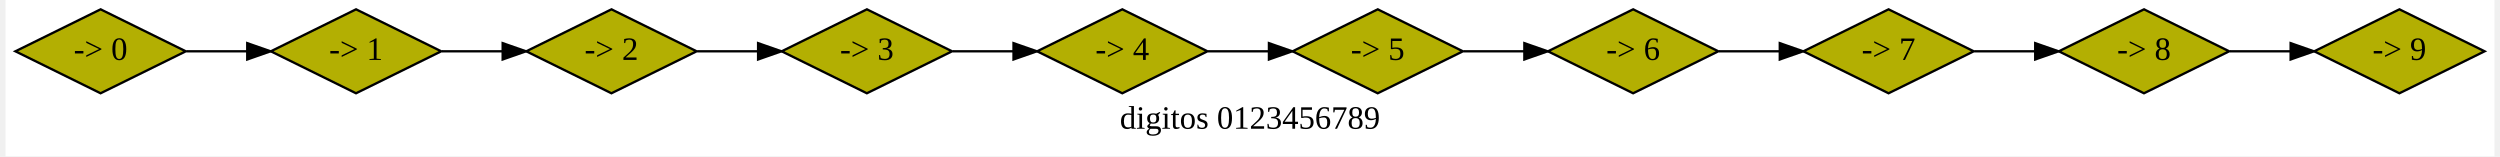
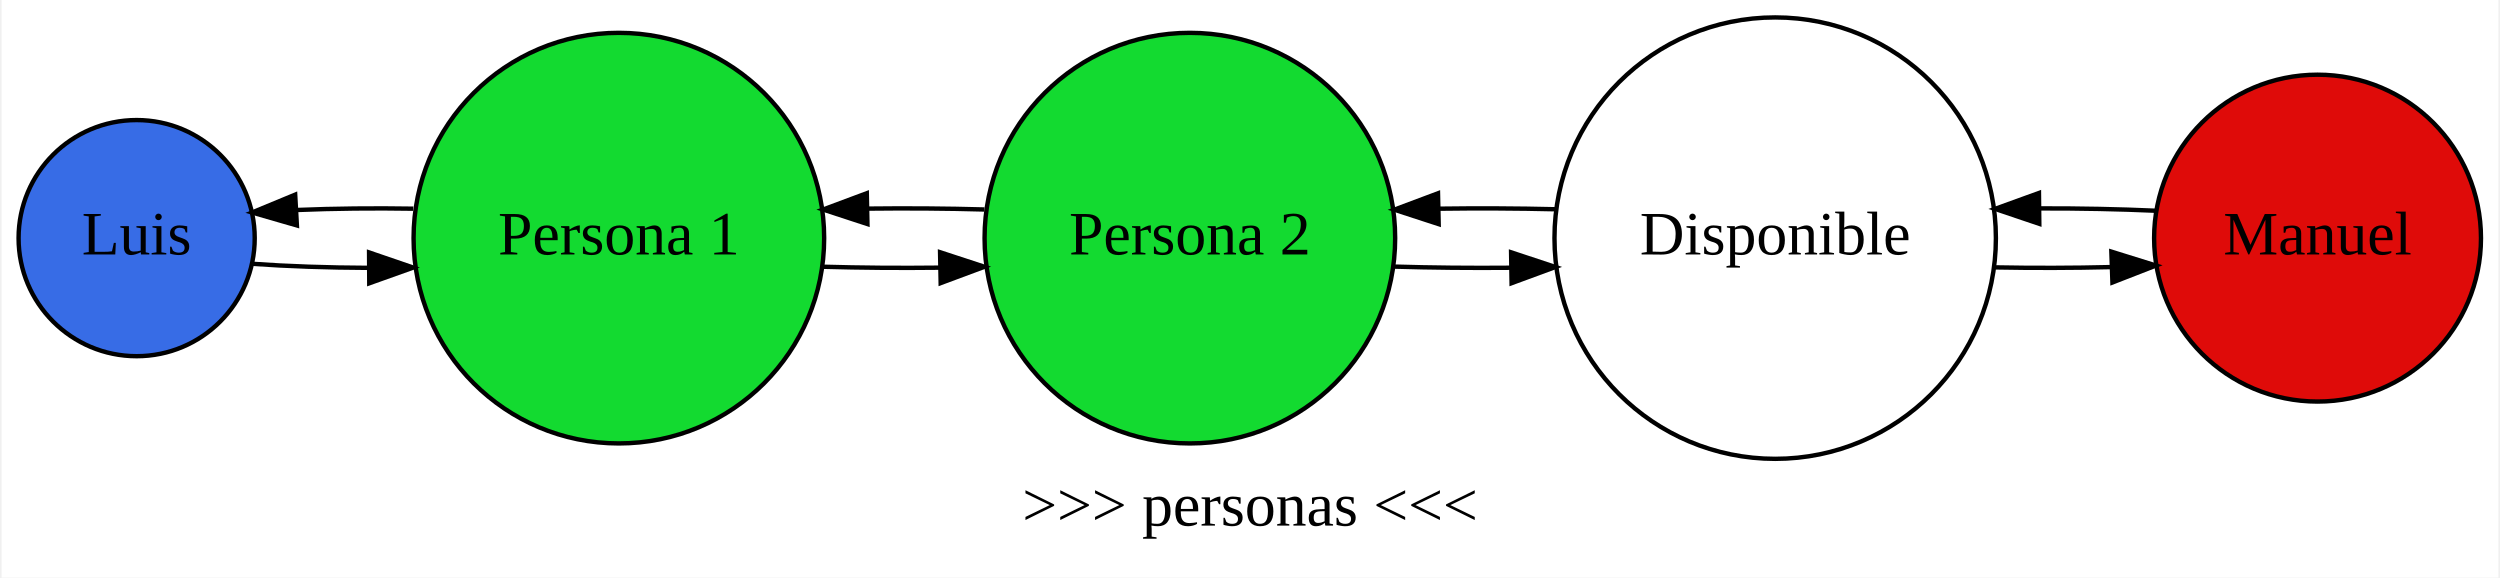
- <svg xmlns="http://www.w3.org/2000/svg" width="576pt" height="36pt" viewBox="0.00 0.00 576.00 36.16">
-   <g id="graph0" class="graph" transform="scale(0.539667 0.539667) rotate(0) translate(4 63)">
-     <polygon fill="white" stroke="none" points="-4,4 -4,-63 1063.33,-63 1063.33,4 -4,4" />
-     <text text-anchor="middle" x="529.663" y="-7.8" font-family="Times New Roman,serif" font-size="14.00">digitos 0123456789</text>
+ <svg xmlns="http://www.w3.org/2000/svg" width="567pt" height="131pt" viewBox="0.00 0.00 566.66 131.09">
+   <g id="graph0" class="graph" transform="scale(1 1) rotate(0) translate(4 127.091)">
+     <polygon fill="white" stroke="none" points="-4,4 -4,-127.091 562.663,-127.091 562.663,4 -4,4" />
+     <text text-anchor="middle" x="279.332" y="-7.8" font-family="Times New Roman,serif" font-size="14.00">&gt;&gt;&gt; personas &lt;&lt;&lt;</text>
    <g id="node1" class="node">
-       <polygon fill="#b3af02" stroke="black" points="36.766,-59 0.232,-41 36.766,-23 73.3,-41 36.766,-59" />
-       <text text-anchor="middle" x="36.766" y="-37.3" font-family="Times New Roman,serif" font-size="14.00">-&gt; 0</text>
+       <ellipse fill="#376ce6" stroke="black" cx="26.648" cy="-73.046" rx="26.796" ry="26.796" />
+       <text text-anchor="middle" x="26.648" y="-69.346" font-family="Times New Roman,serif" font-size="14.00">Luis</text>
    </g>
    <g id="node2" class="node">
-       <polygon fill="#b3af02" stroke="black" points="146.299,-59 109.765,-41 146.299,-23 182.833,-41 146.299,-59" />
-       <text text-anchor="middle" x="146.299" y="-37.3" font-family="Times New Roman,serif" font-size="14.00">-&gt; 1</text>
+       <ellipse fill="#13da30" stroke="black" cx="136.091" cy="-73.046" rx="46.593" ry="46.593" />
+       <text text-anchor="middle" x="136.091" y="-69.346" font-family="Times New Roman,serif" font-size="14.00">Persona 1</text>
    </g>
    <g id="edge1" class="edge">
-       <path fill="none" stroke="black" d="M73.573,-41C81.916,-41 90.912,-41 99.618,-41" />
-       <polygon fill="black" stroke="black" points="99.648,-44.5 109.648,-41 99.648,-37.5 99.648,-44.5" />
+       <path fill="none" stroke="black" d="M52.838,-67.225C60.855,-66.647 70.066,-66.339 79.357,-66.3" />
+       <polygon fill="black" stroke="black" points="79.396,-69.8 89.418,-66.363 79.441,-62.8 79.396,-69.8" />
+     </g>
+     <g id="edge2" class="edge">
+       <path fill="none" stroke="black" d="M89.418,-79.728C80.606,-79.877 71.499,-79.78 63.073,-79.435" />
+       <polygon fill="black" stroke="black" points="63.017,-75.926 52.838,-78.866 62.629,-82.916 63.017,-75.926" />
    </g>
    <g id="node3" class="node">
-       <polygon fill="#b3af02" stroke="black" points="255.831,-59 219.297,-41 255.831,-23 292.366,-41 255.831,-59" />
-       <text text-anchor="middle" x="255.831" y="-37.3" font-family="Times New Roman,serif" font-size="14.00">-&gt; 2</text>
+       <ellipse fill="#13da30" stroke="black" cx="265.683" cy="-73.046" rx="46.593" ry="46.593" />
+       <text text-anchor="middle" x="265.683" y="-69.346" font-family="Times New Roman,serif" font-size="14.00">Persona 2</text>
    </g>
-     <g id="edge2" class="edge">
-       <path fill="none" stroke="black" d="M183.106,-41C191.449,-41 200.444,-41 209.15,-41" />
-       <polygon fill="black" stroke="black" points="209.181,-44.5 219.181,-41 209.181,-37.5 209.181,-44.5" />
+     <g id="edge3" class="edge">
+       <path fill="none" stroke="black" d="M182.434,-66.553C190.981,-66.308 200.01,-66.238 208.834,-66.342" />
+       <polygon fill="black" stroke="black" points="208.988,-69.846 219.056,-66.545 209.127,-62.847 208.988,-69.846" />
+     </g>
+     <g id="edge4" class="edge">
+       <path fill="none" stroke="black" d="M219.056,-79.546C210.499,-79.787 201.466,-79.853 192.648,-79.745" />
+       <polygon fill="black" stroke="black" points="192.503,-76.242 182.434,-79.538 192.361,-83.24 192.503,-76.242" />
    </g>
    <g id="node4" class="node">
-       <polygon fill="#b3af02" stroke="black" points="365.364,-59 328.83,-41 365.364,-23 401.898,-41 365.364,-59" />
-       <text text-anchor="middle" x="365.364" y="-37.3" font-family="Times New Roman,serif" font-size="14.00">-&gt; 3</text>
+       <ellipse fill="#ffffff" stroke="black" cx="398.524" cy="-73.046" rx="50.091" ry="50.091" />
+       <text text-anchor="middle" x="398.524" y="-69.346" font-family="Times New Roman,serif" font-size="14.00">Disponible</text>
    </g>
-     <g id="edge3" class="edge">
-       <path fill="none" stroke="black" d="M292.638,-41C300.982,-41 309.977,-41 318.683,-41" />
-       <polygon fill="black" stroke="black" points="318.714,-44.5 328.714,-41 318.714,-37.5 318.714,-44.5" />
+     <g id="edge5" class="edge">
+       <path fill="none" stroke="black" d="M312.078,-66.585C320.566,-66.332 329.551,-66.245 338.383,-66.323" />
+       <polygon fill="black" stroke="black" points="338.585,-69.827 348.641,-66.491 338.7,-62.828 338.585,-69.827" />
+     </g>
+     <g id="edge6" class="edge">
+       <path fill="none" stroke="black" d="M348.641,-79.6C340.03,-79.808 331.009,-79.85 322.231,-79.727" />
+       <polygon fill="black" stroke="black" points="322.151,-76.224 312.078,-79.506 321.999,-83.223 322.151,-76.224" />
    </g>
    <g id="node5" class="node">
-       <polygon fill="#b3af02" stroke="black" points="474.897,-59 438.363,-41 474.897,-23 511.431,-41 474.897,-59" />
-       <text text-anchor="middle" x="474.897" y="-37.3" font-family="Times New Roman,serif" font-size="14.00">-&gt; 4</text>
-     </g>
-     <g id="edge4" class="edge">
-       <path fill="none" stroke="black" d="M402.171,-41C410.514,-41 419.51,-41 428.216,-41" />
-       <polygon fill="black" stroke="black" points="428.246,-44.5 438.246,-41 428.246,-37.5 428.246,-44.5" />
-     </g>
-     <g id="node6" class="node">
-       <polygon fill="#b3af02" stroke="black" points="584.429,-59 547.895,-41 584.429,-23 620.963,-41 584.429,-59" />
-       <text text-anchor="middle" x="584.429" y="-37.3" font-family="Times New Roman,serif" font-size="14.00">-&gt; 5</text>
-     </g>
-     <g id="edge5" class="edge">
-       <path fill="none" stroke="black" d="M511.703,-41C520.047,-41 529.042,-41 537.748,-41" />
-       <polygon fill="black" stroke="black" points="537.779,-44.5 547.779,-41 537.779,-37.5 537.779,-44.5" />
-     </g>
-     <g id="node7" class="node">
-       <polygon fill="#b3af02" stroke="black" points="693.962,-59 657.428,-41 693.962,-23 730.496,-41 693.962,-59" />
-       <text text-anchor="middle" x="693.962" y="-37.3" font-family="Times New Roman,serif" font-size="14.00">-&gt; 6</text>
-     </g>
-     <g id="edge6" class="edge">
-       <path fill="none" stroke="black" d="M621.236,-41C629.579,-41 638.575,-41 647.281,-41" />
-       <polygon fill="black" stroke="black" points="647.311,-44.5 657.311,-41 647.311,-37.5 647.311,-44.5" />
-     </g>
-     <g id="node8" class="node">
-       <polygon fill="#b3af02" stroke="black" points="803.494,-59 766.96,-41 803.494,-23 840.028,-41 803.494,-59" />
-       <text text-anchor="middle" x="803.494" y="-37.3" font-family="Times New Roman,serif" font-size="14.00">-&gt; 7</text>
+       <ellipse fill="#df0b09" stroke="black" cx="521.616" cy="-73.046" rx="37.093" ry="37.093" />
+       <text text-anchor="middle" x="521.616" y="-69.346" font-family="Times New Roman,serif" font-size="14.00">Manuel</text>
    </g>
    <g id="edge7" class="edge">
-       <path fill="none" stroke="black" d="M730.769,-41C739.112,-41 748.107,-41 756.813,-41" />
-       <polygon fill="black" stroke="black" points="756.844,-44.5 766.844,-41 756.844,-37.5 756.844,-44.5" />
-     </g>
-     <g id="node9" class="node">
-       <polygon fill="#b3af02" stroke="black" points="913.027,-59 876.493,-41 913.027,-23 949.561,-41 913.027,-59" />
-       <text text-anchor="middle" x="913.027" y="-37.3" font-family="Times New Roman,serif" font-size="14.00">-&gt; 8</text>
+       <path fill="none" stroke="black" d="M448.428,-66.408C457.108,-66.239 466.119,-66.261 474.712,-66.474" />
+       <polygon fill="black" stroke="black" points="474.82,-69.98 484.936,-66.829 475.064,-62.984 474.82,-69.98" />
    </g>
    <g id="edge8" class="edge">
-       <path fill="none" stroke="black" d="M840.301,-41C848.645,-41 857.64,-41 866.346,-41" />
-       <polygon fill="black" stroke="black" points="866.377,-44.5 876.377,-41 866.376,-37.5 866.377,-44.5" />
-     </g>
-     <g id="node10" class="node">
-       <polygon fill="#b3af02" stroke="black" points="1022.56,-59 986.025,-41 1022.56,-23 1059.09,-41 1022.56,-59" />
-       <text text-anchor="middle" x="1022.56" y="-37.3" font-family="Times New Roman,serif" font-size="14.00">-&gt; 9</text>
-     </g>
-     <g id="edge9" class="edge">
-       <path fill="none" stroke="black" d="M949.834,-41C958.177,-41 967.173,-41 975.878,-41" />
-       <polygon fill="black" stroke="black" points="975.909,-44.5 985.909,-41 975.909,-37.5 975.909,-44.5" />
+       <path fill="none" stroke="black" d="M484.936,-79.262C476.629,-79.639 467.566,-79.816 458.548,-79.794" />
+       <polygon fill="black" stroke="black" points="458.466,-76.293 448.428,-79.683 458.389,-83.292 458.466,-76.293" />
    </g>
  </g>
</svg>
